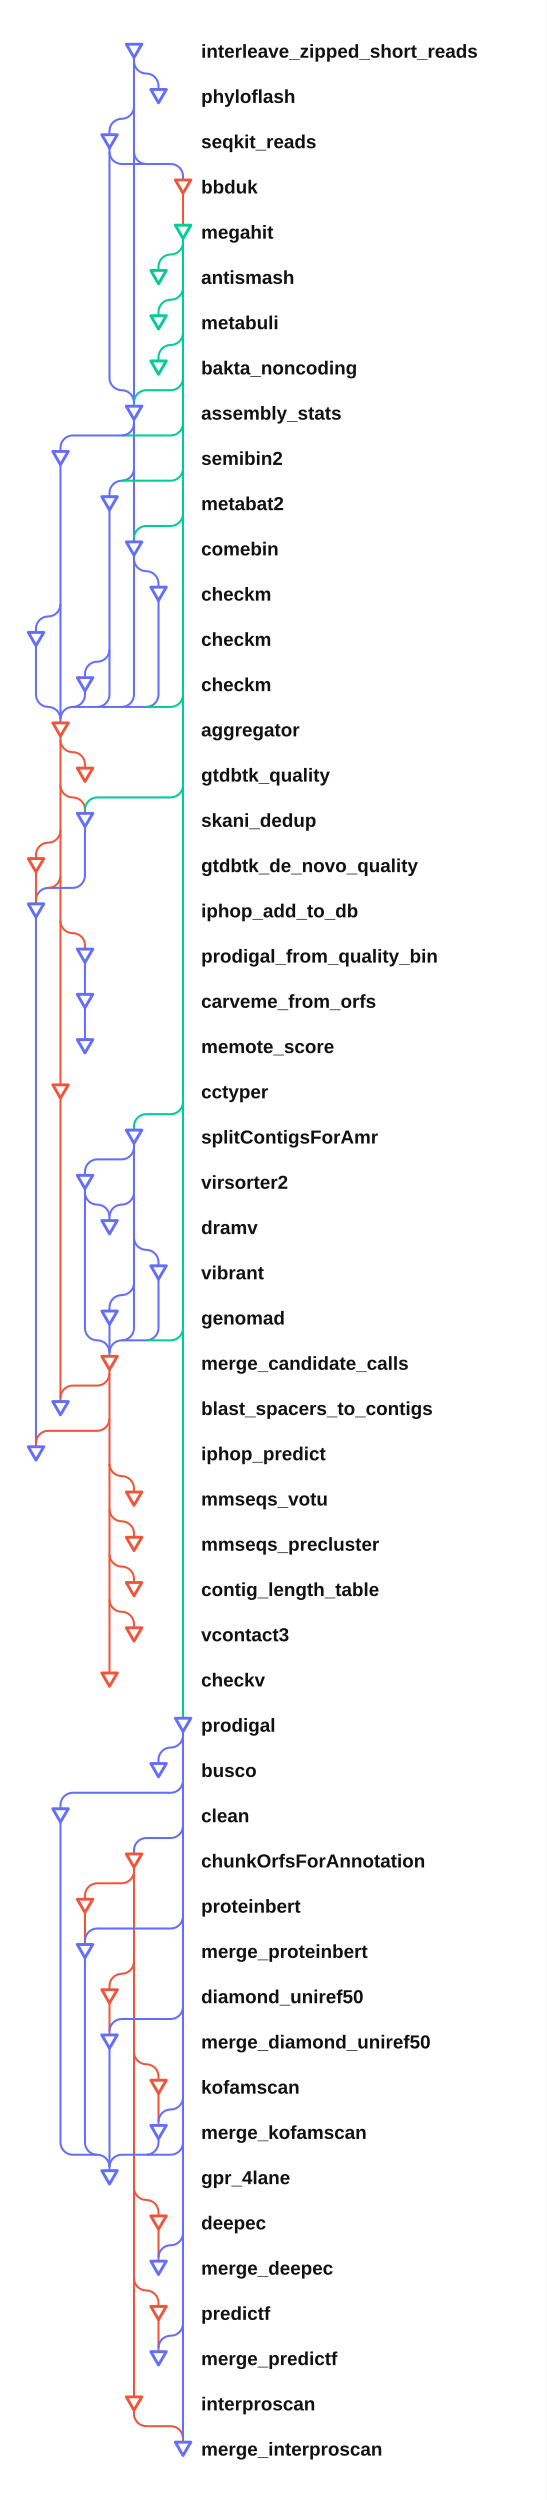
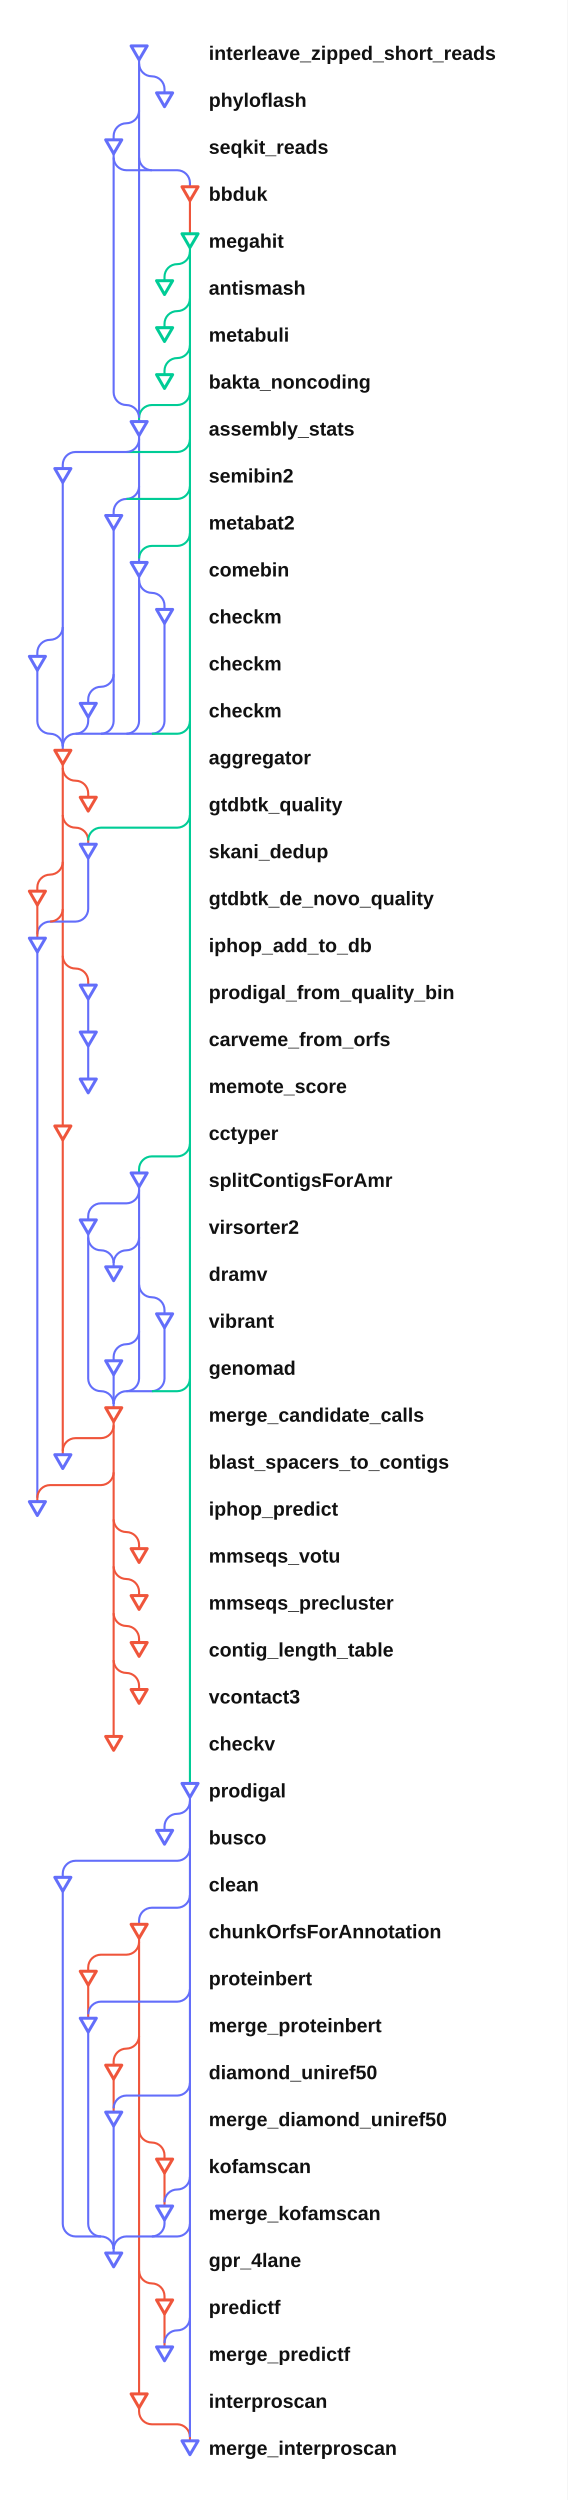
- <svg xmlns="http://www.w3.org/2000/svg" width="377" height="1724" viewBox="0 0 377 1724">
-   <rect width="377" height="1724" fill="#FFFFFF" />
+ <svg xmlns="http://www.w3.org/2000/svg" width="377" height="1661" viewBox="0 0 377 1661">
+   <rect width="377" height="1661" fill="#FFFFFF" />
  <g fill="none" stroke="#666666" stroke-width="1.4" stroke-linejoin="round" stroke-linecap="butt">
    <path d="M 92.4,39.7 L 92.4,42.2 L 92.4,73.5 L 92.4,104.7 L 92.4,277.6" stroke="#636EFA" />
    <path d="M 92.4,280.1 L 92.4,277.6 A 8.5,8.5 0 0 1 100.9,269.1 L 117.8,269.1 A 8.5,8.5 0 0 0 126.2,260.6" stroke="#00CC96" />
    <path d="M 92.4,289.3 L 92.4,291.9 L 92.4,323.1 L 92.4,371.1 L 92.4,373.7" stroke="#636EFA" />
    <path d="M 92.4,382.9 L 92.4,385.4 L 92.4,479.1 A 8.5,8.5 0 0 1 84.0,487.5" stroke="#636EFA" />
    <path d="M 92.4,779.3 L 92.4,776.8 A 8.5,8.5 0 0 1 100.9,768.3 L 117.8,768.3 A 8.5,8.5 0 0 0 126.2,759.9" stroke="#00CC96" />
    <path d="M 92.4,788.5 L 92.4,791.0 L 92.4,822.2 L 92.4,853.5 L 92.4,884.6 L 92.4,915.9 A 8.5,8.5 0 0 1 84.0,924.3" stroke="#636EFA" />
    <path d="M 92.4,1028.9 L 92.4,1026.3 A 8.5,8.5 0 0 0 84.0,1017.9 A 8.5,8.5 0 0 1 75.5,1009.5" stroke="#EF553B" />
    <path d="M 92.4,1060.1 L 92.4,1057.5 A 8.5,8.5 0 0 0 84.0,1049.1 A 8.5,8.5 0 0 1 75.5,1040.7" stroke="#EF553B" />
    <path d="M 92.4,1091.3 L 92.4,1088.8 A 8.5,8.5 0 0 0 84.0,1080.3 A 8.5,8.5 0 0 1 75.5,1071.8" stroke="#EF553B" />
    <path d="M 92.4,1122.5 L 92.4,1120.0 A 8.5,8.5 0 0 0 84.0,1111.5 A 8.5,8.5 0 0 1 75.5,1103.0" stroke="#EF553B" />
    <path d="M 92.4,1278.5 L 92.4,1276.0 A 8.5,8.5 0 0 1 100.9,1267.5 L 117.8,1267.5 A 8.5,8.5 0 0 0 126.2,1259.0" stroke="#636EFA" />
-     <path d="M 92.4,1287.7 L 92.4,1290.2 L 92.4,1352.7 L 92.4,1415.0 L 92.4,1508.7 L 92.4,1571.0 L 92.4,1652.9" stroke="#EF553B" />
-     <path d="M 92.4,1662.1 L 92.4,1664.7 A 8.5,8.5 0 0 0 100.9,1673.1 L 117.8,1673.1 A 8.5,8.5 0 0 1 126.2,1681.5 L 126.2,1684.1" stroke="#EF553B" />
+     <path d="M 92.4,1287.7 L 92.4,1290.2 L 92.4,1352.7 L 92.4,1415.0 L 92.4,1508.7 L 92.4,1590.5" stroke="#EF553B" />
+     <path d="M 92.4,1599.7 L 92.4,1602.2 A 8.5,8.5 0 0 0 100.9,1610.7 L 117.8,1610.7 A 8.5,8.5 0 0 1 126.2,1619.2 L 126.2,1621.7" stroke="#EF553B" />
    <path d="M 109.3,61.7 L 109.3,59.1 A 8.5,8.5 0 0 0 100.9,50.7 A 8.5,8.5 0 0 1 92.4,42.2" stroke="#636EFA" />
    <path d="M 109.3,186.5 L 109.3,183.9 A 8.4,8.4 0 0 1 117.8,175.5 A 8.4,8.4 0 0 0 126.2,167.1" stroke="#00CC96" />
    <path d="M 109.3,217.7 L 109.3,215.2 A 8.4,8.4 0 0 1 117.8,206.7 A 8.4,8.4 0 0 0 126.2,198.2" stroke="#00CC96" />
    <path d="M 109.3,248.9 L 109.3,246.3 A 8.4,8.4 0 0 1 117.8,237.9 A 8.4,8.4 0 0 0 126.2,229.4" stroke="#00CC96" />
    <path d="M 109.3,404.9 L 109.3,402.4 A 8.5,8.5 0 0 0 100.9,393.9 A 8.5,8.5 0 0 1 92.4,385.4" stroke="#636EFA" />
    <path d="M 109.3,414.1 L 109.3,479.1 A 8.5,8.5 0 0 1 100.9,487.5 L 84.0,487.5 L 67.1,487.5 L 50.2,487.5 A 8.4,8.4 0 0 0 41.7,495.9" stroke="#636EFA" />
    <path d="M 109.3,872.9 L 109.3,870.4 A 8.5,8.5 0 0 0 100.9,861.9 A 8.5,8.5 0 0 1 92.4,853.5" stroke="#636EFA" />
    <path d="M 109.3,882.1 L 109.3,915.9 A 8.5,8.5 0 0 1 100.9,924.3 L 84.0,924.3 A 8.5,8.5 0 0 0 75.5,932.8" stroke="#636EFA" />
    <path d="M 109.3,1216.1 L 109.3,1213.5 A 8.4,8.4 0 0 1 117.8,1205.1 A 8.4,8.4 0 0 0 126.2,1196.7" stroke="#636EFA" />
    <path d="M 109.3,1434.5 L 109.3,1432.0 A 8.5,8.5 0 0 0 100.9,1423.5 A 8.5,8.5 0 0 1 92.4,1415.0" stroke="#EF553B" />
    <path d="M 109.3,1443.7 L 109.3,1463.2 L 109.3,1465.7" stroke="#EF553B" />
    <path d="M 109.3,1474.9 L 109.3,1477.5 A 8.5,8.5 0 0 1 100.9,1485.9" stroke="#636EFA" />
    <path d="M 109.3,1528.1 L 109.3,1525.5 A 8.5,8.5 0 0 0 100.9,1517.1 A 8.5,8.5 0 0 1 92.4,1508.7" stroke="#EF553B" />
    <path d="M 109.3,1537.3 L 109.3,1556.8 L 109.3,1559.3" stroke="#EF553B" />
-     <path d="M 109.3,1590.5 L 109.3,1588.0 A 8.5,8.5 0 0 0 100.9,1579.5 A 8.5,8.5 0 0 1 92.4,1571.0" stroke="#EF553B" />
-     <path d="M 109.3,1599.7 L 109.3,1619.2 L 109.3,1621.7" stroke="#EF553B" />
    <path d="M 75.5,92.9 L 75.5,90.3 A 8.5,8.5 0 0 1 84.0,81.9 A 8.5,8.5 0 0 0 92.4,73.5" stroke="#636EFA" />
    <path d="M 75.5,102.1 L 75.5,104.7 L 75.5,260.6 A 8.5,8.5 0 0 0 84.0,269.1 A 8.5,8.5 0 0 1 92.4,277.6" stroke="#636EFA" />
    <path d="M 75.5,342.5 L 75.5,339.9 A 8.5,8.5 0 0 1 84.0,331.5 A 8.5,8.5 0 0 0 92.4,323.1" stroke="#636EFA" />
    <path d="M 75.5,351.7 L 75.5,447.9 L 75.5,479.1 A 8.5,8.5 0 0 1 67.1,487.5" stroke="#636EFA" />
    <path d="M 75.5,841.7 L 75.5,839.1 A 8.5,8.5 0 0 1 84.0,830.7 A 8.5,8.5 0 0 0 92.4,822.2" stroke="#636EFA" />
    <path d="M 75.5,904.1 L 75.5,901.5 A 8.5,8.5 0 0 1 84.0,893.1 A 8.5,8.5 0 0 0 92.4,884.6" stroke="#636EFA" />
    <path d="M 75.5,913.3 L 75.5,932.8 L 75.5,935.3" stroke="#636EFA" />
    <path d="M 75.5,944.5 L 75.5,947.0 L 75.5,978.2 L 75.5,1009.5 L 75.5,1040.7 L 75.5,1071.8 L 75.5,1103.0 L 75.5,1153.7" stroke="#EF553B" />
    <path d="M 75.5,1372.1 L 75.5,1369.5 A 8.5,8.5 0 0 1 84.0,1361.1 A 8.5,8.5 0 0 0 92.4,1352.7" stroke="#EF553B" />
    <path d="M 75.5,1381.3 L 75.5,1400.8 L 75.5,1403.3" stroke="#EF553B" />
    <path d="M 75.5,1412.5 L 75.5,1494.3 L 75.5,1496.9" stroke="#636EFA" />
    <path d="M 126.2,124.1 L 126.2,121.5 A 8.5,8.5 0 0 0 117.8,113.1 L 100.9,113.1 L 84.0,113.1 A 8.5,8.5 0 0 1 75.5,104.7" stroke="#636EFA" />
    <path d="M 126.2,133.3 L 126.2,155.3" stroke="#EF553B" />
    <path d="M 126.2,164.5 L 126.2,167.1 L 126.2,198.2 L 126.2,229.4 L 126.2,260.6 L 126.2,291.9 L 126.2,323.1 L 126.2,354.2 L 126.2,479.1 L 126.2,541.5 L 126.2,759.9 L 126.2,915.9 L 126.2,1184.9" stroke="#00CC96" />
-     <path d="M 126.2,1194.1 L 126.2,1196.7 L 126.2,1227.8 L 126.2,1259.0 L 126.2,1321.5 L 126.2,1383.8 L 126.2,1446.2 L 126.2,1477.5 L 126.2,1539.8 L 126.2,1602.2 L 126.2,1681.5" stroke="#636EFA" />
+     <path d="M 126.2,1194.1 L 126.2,1196.7 L 126.2,1227.8 L 126.2,1259.0 L 126.2,1321.5 L 126.2,1383.8 L 126.2,1446.2 L 126.2,1477.5 L 126.2,1539.8 L 126.2,1619.2" stroke="#636EFA" />
    <path d="M 84.0,300.3 L 117.8,300.3 A 8.5,8.5 0 0 0 126.2,291.9" stroke="#00CC96" />
    <path d="M 41.7,311.3 L 41.7,308.8 A 8.5,8.5 0 0 1 50.2,300.3 L 84.0,300.3 A 8.5,8.5 0 0 0 92.4,291.9" stroke="#636EFA" />
    <path d="M 41.7,320.5 L 41.7,416.6 L 41.7,495.9 L 41.7,498.5" stroke="#636EFA" />
    <path d="M 41.7,507.7 L 41.7,510.2 L 41.7,541.5 L 41.7,572.6 L 41.7,603.9 L 41.7,635.0 L 41.7,748.1" stroke="#EF553B" />
    <path d="M 41.7,757.3 L 41.7,964.0 L 41.7,966.5" stroke="#EF553B" />
    <path d="M 41.7,1247.3 L 41.7,1244.8 A 8.5,8.5 0 0 1 50.2,1236.3 L 117.8,1236.3 A 8.5,8.5 0 0 0 126.2,1227.8" stroke="#636EFA" />
    <path d="M 41.7,1256.5 L 41.7,1477.5 A 8.5,8.5 0 0 0 50.2,1485.9 L 67.1,1485.9 A 8.4,8.4 0 0 1 75.5,1494.3" stroke="#636EFA" />
    <path d="M 84.0,331.5 L 117.8,331.5 A 8.5,8.5 0 0 0 126.2,323.1" stroke="#00CC96" />
    <path d="M 100.9,487.5 L 117.8,487.5 A 8.5,8.5 0 0 0 126.2,479.1" stroke="#00CC96" />
    <path d="M 58.6,467.3 L 58.6,464.8 A 8.4,8.4 0 0 1 67.1,456.3 A 8.4,8.4 0 0 0 75.5,447.9" stroke="#636EFA" />
    <path d="M 58.6,476.5 L 58.6,479.1 A 8.4,8.4 0 0 1 50.2,487.5" stroke="#636EFA" />
    <path d="M 58.6,529.7 L 58.6,527.1 A 8.4,8.4 0 0 0 50.2,518.7 A 8.4,8.4 0 0 1 41.7,510.2" stroke="#EF553B" />
    <path d="M 58.6,560.9 L 58.6,558.4 A 8.4,8.4 0 0 0 50.2,549.9 A 8.4,8.4 0 0 1 41.7,541.5" stroke="#EF553B" />
    <path d="M 58.6,570.1 L 58.6,603.9 A 8.5,8.5 0 0 1 50.2,612.3 L 33.3,612.3 A 8.5,8.5 0 0 0 24.8,620.8" stroke="#636EFA" />
    <path d="M 58.6,654.5 L 58.6,652.0 A 8.4,8.4 0 0 0 50.2,643.5 A 8.4,8.4 0 0 1 41.7,635.0" stroke="#EF553B" />
    <path d="M 58.6,663.7 L 58.6,685.7" stroke="#636EFA" />
    <path d="M 58.6,694.9 L 58.6,716.9" stroke="#636EFA" />
    <path d="M 58.6,810.5 L 58.6,808.0 A 8.5,8.5 0 0 1 67.1,799.5 L 84.0,799.5 A 8.5,8.5 0 0 0 92.4,791.0" stroke="#636EFA" />
    <path d="M 58.6,819.7 L 58.6,822.2 L 58.6,915.9 A 8.4,8.4 0 0 0 67.1,924.3 A 8.4,8.4 0 0 1 75.5,932.8" stroke="#636EFA" />
    <path d="M 58.6,1309.7 L 58.6,1307.2 A 8.5,8.5 0 0 1 67.1,1298.7 L 84.0,1298.7 A 8.5,8.5 0 0 0 92.4,1290.2" stroke="#EF553B" />
    <path d="M 58.6,1318.9 L 58.6,1338.3 L 58.6,1340.9" stroke="#EF553B" />
    <path d="M 58.6,1350.1 L 58.6,1477.5 A 8.4,8.4 0 0 0 67.1,1485.9" stroke="#636EFA" />
    <path d="M 100.9,924.3 L 117.8,924.3 A 8.5,8.5 0 0 0 126.2,915.9" stroke="#00CC96" />
    <path d="M 24.8,436.1 L 24.8,433.6 A 8.5,8.5 0 0 1 33.3,425.1 A 8.5,8.5 0 0 0 41.7,416.6" stroke="#636EFA" />
    <path d="M 24.8,445.3 L 24.8,479.1 A 8.5,8.5 0 0 0 33.3,487.5 A 8.5,8.5 0 0 1 41.7,495.9" stroke="#636EFA" />
    <path d="M 24.8,592.1 L 24.8,589.5 A 8.5,8.5 0 0 1 33.3,581.1 A 8.5,8.5 0 0 0 41.7,572.6" stroke="#EF553B" />
    <path d="M 24.8,601.3 L 24.8,620.8 L 24.8,623.3" stroke="#EF553B" />
    <path d="M 24.8,632.5 L 24.8,995.1" stroke="#636EFA" />
    <path d="M 24.8,997.7 L 24.8,995.1 A 8.5,8.5 0 0 1 33.3,986.7 L 67.1,986.7 A 8.5,8.5 0 0 0 75.5,978.2" stroke="#EF553B" />
    <path d="M 92.4,104.7 A 8.5,8.5 0 0 0 100.9,113.1" stroke="#636EFA" />
    <path d="M 126.2,354.2 A 8.5,8.5 0 0 1 117.8,362.7 L 100.9,362.7 A 8.5,8.5 0 0 0 92.4,371.1" stroke="#00CC96" />
    <path d="M 126.2,541.5 A 8.5,8.5 0 0 1 117.8,549.9 L 67.1,549.9 A 8.5,8.5 0 0 0 58.6,558.4" stroke="#00CC96" />
    <path d="M 41.7,603.9 A 8.5,8.5 0 0 1 33.3,612.3" stroke="#EF553B" />
    <path d="M 58.6,822.2 A 8.4,8.4 0 0 0 67.1,830.7 A 8.4,8.4 0 0 1 75.5,839.1" stroke="#636EFA" />
    <path d="M 75.5,947.0 A 8.5,8.5 0 0 1 67.1,955.5 L 50.2,955.5 A 8.5,8.5 0 0 0 41.7,964.0" stroke="#EF553B" />
    <path d="M 126.2,1321.5 A 8.5,8.5 0 0 1 117.8,1329.9 L 67.1,1329.9 A 8.5,8.5 0 0 0 58.6,1338.3" stroke="#636EFA" />
    <path d="M 126.2,1383.8 A 8.5,8.5 0 0 1 117.8,1392.3 L 84.0,1392.3 A 8.5,8.5 0 0 0 75.5,1400.8" stroke="#636EFA" />
    <path d="M 126.2,1446.2 A 8.4,8.4 0 0 1 117.8,1454.7 A 8.4,8.4 0 0 0 109.3,1463.2" stroke="#636EFA" />
    <path d="M 126.2,1477.5 A 8.5,8.5 0 0 1 117.8,1485.9 L 100.9,1485.9 L 84.0,1485.9 A 8.5,8.5 0 0 0 75.5,1494.3" stroke="#636EFA" />
    <path d="M 126.2,1539.8 A 8.4,8.4 0 0 1 117.8,1548.3 A 8.4,8.4 0 0 0 109.3,1556.8" stroke="#636EFA" />
-     <path d="M 126.2,1602.2 A 8.4,8.4 0 0 1 117.8,1610.7 A 8.4,8.4 0 0 0 109.3,1619.2" stroke="#636EFA" />
  </g>
  <g>
    <polygon points="87.1,30.5 97.8,30.5 92.4,39.7" fill="#FFFFFF" stroke="#636EFA" stroke-width="2.0" stroke-linejoin="round" />
    <text x="138.7" y="39.8" font-family="Arial" font-size="13" fill="#111111" font-weight="600" text-anchor="start">interleave_zipped_short_reads</text>
  </g>
  <g>
    <polygon points="104.0,61.7 114.7,61.7 109.3,70.9" fill="#FFFFFF" stroke="#636EFA" stroke-width="2.0" stroke-linejoin="round" />
    <text x="138.7" y="71.0" font-family="Arial" font-size="13" fill="#111111" font-weight="600" text-anchor="start">phyloflash</text>
  </g>
  <g>
    <polygon points="70.2,92.9 80.9,92.9 75.5,102.1" fill="#FFFFFF" stroke="#636EFA" stroke-width="2.0" stroke-linejoin="round" />
    <text x="138.7" y="102.2" font-family="Arial" font-size="13" fill="#111111" font-weight="600" text-anchor="start">seqkit_reads</text>
  </g>
  <g>
    <polygon points="120.9,124.1 131.6,124.1 126.2,133.3" fill="#FFFFFF" stroke="#EF553B" stroke-width="2.0" stroke-linejoin="round" />
    <text x="138.7" y="133.4" font-family="Arial" font-size="13" fill="#111111" font-weight="600" text-anchor="start">bbduk</text>
  </g>
  <g>
    <polygon points="120.9,155.3 131.6,155.3 126.2,164.5" fill="#FFFFFF" stroke="#00CC96" stroke-width="2.0" stroke-linejoin="round" />
    <text x="138.7" y="164.6" font-family="Arial" font-size="13" fill="#111111" font-weight="600" text-anchor="start">megahit</text>
  </g>
  <g>
    <polygon points="104.0,186.5 114.7,186.5 109.3,195.7" fill="#FFFFFF" stroke="#00CC96" stroke-width="2.0" stroke-linejoin="round" />
    <text x="138.7" y="195.8" font-family="Arial" font-size="13" fill="#111111" font-weight="600" text-anchor="start">antismash</text>
  </g>
  <g>
    <polygon points="104.0,217.7 114.7,217.7 109.3,226.9" fill="#FFFFFF" stroke="#00CC96" stroke-width="2.0" stroke-linejoin="round" />
    <text x="138.7" y="227.0" font-family="Arial" font-size="13" fill="#111111" font-weight="600" text-anchor="start">metabuli</text>
  </g>
  <g>
    <polygon points="104.0,248.9 114.7,248.9 109.3,258.1" fill="#FFFFFF" stroke="#00CC96" stroke-width="2.0" stroke-linejoin="round" />
    <text x="138.7" y="258.2" font-family="Arial" font-size="13" fill="#111111" font-weight="600" text-anchor="start">bakta_noncoding</text>
  </g>
  <g>
    <polygon points="87.1,280.1 97.8,280.1 92.4,289.3" fill="#FFFFFF" stroke="#636EFA" stroke-width="2.0" stroke-linejoin="round" />
    <text x="138.7" y="289.4" font-family="Arial" font-size="13" fill="#111111" font-weight="600" text-anchor="start">assembly_stats</text>
  </g>
  <g>
    <polygon points="36.4,311.3 47.1,311.3 41.7,320.5" fill="#FFFFFF" stroke="#636EFA" stroke-width="2.0" stroke-linejoin="round" />
    <text x="138.7" y="320.6" font-family="Arial" font-size="13" fill="#111111" font-weight="600" text-anchor="start">semibin2</text>
  </g>
  <g>
    <polygon points="70.2,342.5 80.9,342.5 75.5,351.7" fill="#FFFFFF" stroke="#636EFA" stroke-width="2.0" stroke-linejoin="round" />
    <text x="138.7" y="351.8" font-family="Arial" font-size="13" fill="#111111" font-weight="600" text-anchor="start">metabat2</text>
  </g>
  <g>
    <polygon points="87.1,373.7 97.8,373.7 92.4,382.9" fill="#FFFFFF" stroke="#636EFA" stroke-width="2.0" stroke-linejoin="round" />
    <text x="138.7" y="383.0" font-family="Arial" font-size="13" fill="#111111" font-weight="600" text-anchor="start">comebin</text>
  </g>
  <g>
    <polygon points="104.0,404.9 114.7,404.9 109.3,414.1" fill="#FFFFFF" stroke="#636EFA" stroke-width="2.0" stroke-linejoin="round" />
    <text x="138.7" y="414.2" font-family="Arial" font-size="13" fill="#111111" font-weight="600" text-anchor="start">checkm</text>
  </g>
  <g>
    <polygon points="19.5,436.1 30.2,436.1 24.8,445.3" fill="#FFFFFF" stroke="#636EFA" stroke-width="2.0" stroke-linejoin="round" />
    <text x="138.7" y="445.4" font-family="Arial" font-size="13" fill="#111111" font-weight="600" text-anchor="start">checkm</text>
  </g>
  <g>
    <polygon points="53.3,467.3 64.0,467.3 58.6,476.5" fill="#FFFFFF" stroke="#636EFA" stroke-width="2.0" stroke-linejoin="round" />
    <text x="138.7" y="476.6" font-family="Arial" font-size="13" fill="#111111" font-weight="600" text-anchor="start">checkm</text>
  </g>
  <g>
    <polygon points="36.4,498.5 47.1,498.5 41.7,507.7" fill="#FFFFFF" stroke="#EF553B" stroke-width="2.0" stroke-linejoin="round" />
    <text x="138.7" y="507.8" font-family="Arial" font-size="13" fill="#111111" font-weight="600" text-anchor="start">aggregator</text>
  </g>
  <g>
    <polygon points="53.3,529.7 64.0,529.7 58.6,538.9" fill="#FFFFFF" stroke="#EF553B" stroke-width="2.0" stroke-linejoin="round" />
    <text x="138.7" y="539.0" font-family="Arial" font-size="13" fill="#111111" font-weight="600" text-anchor="start">gtdbtk_quality</text>
  </g>
  <g>
    <polygon points="53.3,560.9 64.0,560.9 58.6,570.1" fill="#FFFFFF" stroke="#636EFA" stroke-width="2.0" stroke-linejoin="round" />
    <text x="138.7" y="570.2" font-family="Arial" font-size="13" fill="#111111" font-weight="600" text-anchor="start">skani_dedup</text>
  </g>
  <g>
    <polygon points="19.5,592.1 30.2,592.1 24.8,601.3" fill="#FFFFFF" stroke="#EF553B" stroke-width="2.0" stroke-linejoin="round" />
    <text x="138.7" y="601.4" font-family="Arial" font-size="13" fill="#111111" font-weight="600" text-anchor="start">gtdbtk_de_novo_quality</text>
  </g>
  <g>
    <polygon points="19.5,623.3 30.2,623.3 24.8,632.5" fill="#FFFFFF" stroke="#636EFA" stroke-width="2.0" stroke-linejoin="round" />
    <text x="138.7" y="632.6" font-family="Arial" font-size="13" fill="#111111" font-weight="600" text-anchor="start">iphop_add_to_db</text>
  </g>
  <g>
    <polygon points="53.3,654.5 64.0,654.5 58.6,663.7" fill="#FFFFFF" stroke="#636EFA" stroke-width="2.0" stroke-linejoin="round" />
    <text x="138.7" y="663.8" font-family="Arial" font-size="13" fill="#111111" font-weight="600" text-anchor="start">prodigal_from_quality_bin</text>
  </g>
  <g>
    <polygon points="53.3,685.7 64.0,685.7 58.6,694.9" fill="#FFFFFF" stroke="#636EFA" stroke-width="2.0" stroke-linejoin="round" />
    <text x="138.7" y="695.0" font-family="Arial" font-size="13" fill="#111111" font-weight="600" text-anchor="start">carveme_from_orfs</text>
  </g>
  <g>
    <polygon points="53.3,716.9 64.0,716.9 58.6,726.1" fill="#FFFFFF" stroke="#636EFA" stroke-width="2.0" stroke-linejoin="round" />
    <text x="138.7" y="726.2" font-family="Arial" font-size="13" fill="#111111" font-weight="600" text-anchor="start">memote_score</text>
  </g>
  <g>
    <polygon points="36.4,748.1 47.1,748.1 41.7,757.3" fill="#FFFFFF" stroke="#EF553B" stroke-width="2.0" stroke-linejoin="round" />
    <text x="138.7" y="757.4" font-family="Arial" font-size="13" fill="#111111" font-weight="600" text-anchor="start">cctyper</text>
  </g>
  <g>
    <polygon points="87.1,779.3 97.8,779.3 92.4,788.5" fill="#FFFFFF" stroke="#636EFA" stroke-width="2.0" stroke-linejoin="round" />
    <text x="138.7" y="788.6" font-family="Arial" font-size="13" fill="#111111" font-weight="600" text-anchor="start">splitContigsForAmr</text>
  </g>
  <g>
    <polygon points="53.3,810.5 64.0,810.5 58.6,819.7" fill="#FFFFFF" stroke="#636EFA" stroke-width="2.0" stroke-linejoin="round" />
    <text x="138.7" y="819.8" font-family="Arial" font-size="13" fill="#111111" font-weight="600" text-anchor="start">virsorter2</text>
  </g>
  <g>
    <polygon points="70.2,841.7 80.9,841.7 75.5,850.9" fill="#FFFFFF" stroke="#636EFA" stroke-width="2.0" stroke-linejoin="round" />
    <text x="138.7" y="851.0" font-family="Arial" font-size="13" fill="#111111" font-weight="600" text-anchor="start">dramv</text>
  </g>
  <g>
    <polygon points="104.0,872.9 114.7,872.9 109.3,882.1" fill="#FFFFFF" stroke="#636EFA" stroke-width="2.0" stroke-linejoin="round" />
    <text x="138.7" y="882.2" font-family="Arial" font-size="13" fill="#111111" font-weight="600" text-anchor="start">vibrant</text>
  </g>
  <g>
    <polygon points="70.2,904.1 80.9,904.1 75.5,913.3" fill="#FFFFFF" stroke="#636EFA" stroke-width="2.0" stroke-linejoin="round" />
    <text x="138.7" y="913.4" font-family="Arial" font-size="13" fill="#111111" font-weight="600" text-anchor="start">genomad</text>
  </g>
  <g>
    <polygon points="70.2,935.3 80.9,935.3 75.5,944.5" fill="#FFFFFF" stroke="#EF553B" stroke-width="2.0" stroke-linejoin="round" />
    <text x="138.7" y="944.6" font-family="Arial" font-size="13" fill="#111111" font-weight="600" text-anchor="start">merge_candidate_calls</text>
  </g>
  <g>
    <polygon points="36.4,966.5 47.1,966.5 41.7,975.7" fill="#FFFFFF" stroke="#636EFA" stroke-width="2.0" stroke-linejoin="round" />
    <text x="138.7" y="975.8" font-family="Arial" font-size="13" fill="#111111" font-weight="600" text-anchor="start">blast_spacers_to_contigs</text>
  </g>
  <g>
    <polygon points="19.5,997.7 30.2,997.7 24.8,1006.9" fill="#FFFFFF" stroke="#636EFA" stroke-width="2.0" stroke-linejoin="round" />
    <text x="138.7" y="1007.0" font-family="Arial" font-size="13" fill="#111111" font-weight="600" text-anchor="start">iphop_predict</text>
  </g>
  <g>
    <polygon points="87.1,1028.9 97.8,1028.9 92.4,1038.1" fill="#FFFFFF" stroke="#EF553B" stroke-width="2.0" stroke-linejoin="round" />
    <text x="138.7" y="1038.2" font-family="Arial" font-size="13" fill="#111111" font-weight="600" text-anchor="start">mmseqs_votu</text>
  </g>
  <g>
    <polygon points="87.1,1060.1 97.8,1060.1 92.4,1069.3" fill="#FFFFFF" stroke="#EF553B" stroke-width="2.0" stroke-linejoin="round" />
    <text x="138.7" y="1069.4" font-family="Arial" font-size="13" fill="#111111" font-weight="600" text-anchor="start">mmseqs_precluster</text>
  </g>
  <g>
    <polygon points="87.1,1091.3 97.8,1091.3 92.4,1100.5" fill="#FFFFFF" stroke="#EF553B" stroke-width="2.0" stroke-linejoin="round" />
    <text x="138.7" y="1100.6" font-family="Arial" font-size="13" fill="#111111" font-weight="600" text-anchor="start">contig_length_table</text>
  </g>
  <g>
    <polygon points="87.1,1122.5 97.8,1122.5 92.4,1131.7" fill="#FFFFFF" stroke="#EF553B" stroke-width="2.0" stroke-linejoin="round" />
    <text x="138.7" y="1131.8" font-family="Arial" font-size="13" fill="#111111" font-weight="600" text-anchor="start">vcontact3</text>
  </g>
  <g>
    <polygon points="70.2,1153.7 80.9,1153.7 75.5,1162.9" fill="#FFFFFF" stroke="#EF553B" stroke-width="2.0" stroke-linejoin="round" />
    <text x="138.7" y="1163.0" font-family="Arial" font-size="13" fill="#111111" font-weight="600" text-anchor="start">checkv</text>
  </g>
  <g>
    <polygon points="120.9,1184.9 131.6,1184.9 126.2,1194.1" fill="#FFFFFF" stroke="#636EFA" stroke-width="2.0" stroke-linejoin="round" />
    <text x="138.7" y="1194.2" font-family="Arial" font-size="13" fill="#111111" font-weight="600" text-anchor="start">prodigal</text>
  </g>
  <g>
    <polygon points="104.0,1216.1 114.7,1216.1 109.3,1225.3" fill="#FFFFFF" stroke="#636EFA" stroke-width="2.0" stroke-linejoin="round" />
    <text x="138.7" y="1225.4" font-family="Arial" font-size="13" fill="#111111" font-weight="600" text-anchor="start">busco</text>
  </g>
  <g>
    <polygon points="36.4,1247.3 47.1,1247.3 41.7,1256.5" fill="#FFFFFF" stroke="#636EFA" stroke-width="2.0" stroke-linejoin="round" />
    <text x="138.7" y="1256.6" font-family="Arial" font-size="13" fill="#111111" font-weight="600" text-anchor="start">clean</text>
  </g>
  <g>
    <polygon points="87.1,1278.5 97.8,1278.5 92.4,1287.7" fill="#FFFFFF" stroke="#EF553B" stroke-width="2.0" stroke-linejoin="round" />
    <text x="138.7" y="1287.8" font-family="Arial" font-size="13" fill="#111111" font-weight="600" text-anchor="start">chunkOrfsForAnnotation</text>
  </g>
  <g>
    <polygon points="53.3,1309.7 64.0,1309.7 58.6,1318.9" fill="#FFFFFF" stroke="#EF553B" stroke-width="2.0" stroke-linejoin="round" />
    <text x="138.7" y="1319.0" font-family="Arial" font-size="13" fill="#111111" font-weight="600" text-anchor="start">proteinbert</text>
  </g>
  <g>
    <polygon points="53.3,1340.9 64.0,1340.9 58.6,1350.1" fill="#FFFFFF" stroke="#636EFA" stroke-width="2.0" stroke-linejoin="round" />
    <text x="138.7" y="1350.2" font-family="Arial" font-size="13" fill="#111111" font-weight="600" text-anchor="start">merge_proteinbert</text>
  </g>
  <g>
    <polygon points="70.2,1372.1 80.9,1372.1 75.5,1381.3" fill="#FFFFFF" stroke="#EF553B" stroke-width="2.0" stroke-linejoin="round" />
    <text x="138.7" y="1381.4" font-family="Arial" font-size="13" fill="#111111" font-weight="600" text-anchor="start">diamond_uniref50</text>
  </g>
  <g>
    <polygon points="70.2,1403.3 80.9,1403.3 75.5,1412.5" fill="#FFFFFF" stroke="#636EFA" stroke-width="2.0" stroke-linejoin="round" />
    <text x="138.7" y="1412.6" font-family="Arial" font-size="13" fill="#111111" font-weight="600" text-anchor="start">merge_diamond_uniref50</text>
  </g>
  <g>
    <polygon points="104.0,1434.5 114.7,1434.5 109.3,1443.7" fill="#FFFFFF" stroke="#EF553B" stroke-width="2.0" stroke-linejoin="round" />
    <text x="138.7" y="1443.8" font-family="Arial" font-size="13" fill="#111111" font-weight="600" text-anchor="start">kofamscan</text>
  </g>
  <g>
    <polygon points="104.0,1465.7 114.7,1465.7 109.3,1474.9" fill="#FFFFFF" stroke="#636EFA" stroke-width="2.0" stroke-linejoin="round" />
    <text x="138.7" y="1475.0" font-family="Arial" font-size="13" fill="#111111" font-weight="600" text-anchor="start">merge_kofamscan</text>
  </g>
  <g>
    <polygon points="70.2,1496.9 80.9,1496.9 75.5,1506.1" fill="#FFFFFF" stroke="#636EFA" stroke-width="2.0" stroke-linejoin="round" />
    <text x="138.7" y="1506.2" font-family="Arial" font-size="13" fill="#111111" font-weight="600" text-anchor="start">gpr_4lane</text>
  </g>
  <g>
    <polygon points="104.0,1528.1 114.7,1528.1 109.3,1537.3" fill="#FFFFFF" stroke="#EF553B" stroke-width="2.0" stroke-linejoin="round" />
-     <text x="138.7" y="1537.4" font-family="Arial" font-size="13" fill="#111111" font-weight="600" text-anchor="start">deepec</text>
+     <text x="138.7" y="1537.4" font-family="Arial" font-size="13" fill="#111111" font-weight="600" text-anchor="start">predictf</text>
  </g>
  <g>
    <polygon points="104.0,1559.3 114.7,1559.3 109.3,1568.5" fill="#FFFFFF" stroke="#636EFA" stroke-width="2.0" stroke-linejoin="round" />
-     <text x="138.7" y="1568.6" font-family="Arial" font-size="13" fill="#111111" font-weight="600" text-anchor="start">merge_deepec</text>
-   </g>
-   <g>
-     <polygon points="104.0,1590.5 114.7,1590.5 109.3,1599.7" fill="#FFFFFF" stroke="#EF553B" stroke-width="2.0" stroke-linejoin="round" />
-     <text x="138.7" y="1599.8" font-family="Arial" font-size="13" fill="#111111" font-weight="600" text-anchor="start">predictf</text>
-   </g>
-   <g>
-     <polygon points="104.0,1621.7 114.7,1621.7 109.3,1630.9" fill="#FFFFFF" stroke="#636EFA" stroke-width="2.0" stroke-linejoin="round" />
-     <text x="138.7" y="1631.0" font-family="Arial" font-size="13" fill="#111111" font-weight="600" text-anchor="start">merge_predictf</text>
-   </g>
-   <g>
-     <polygon points="87.1,1652.9 97.8,1652.9 92.4,1662.1" fill="#FFFFFF" stroke="#EF553B" stroke-width="2.0" stroke-linejoin="round" />
-     <text x="138.7" y="1662.2" font-family="Arial" font-size="13" fill="#111111" font-weight="600" text-anchor="start">interproscan</text>
-   </g>
-   <g>
-     <polygon points="120.9,1684.1 131.6,1684.1 126.2,1693.3" fill="#FFFFFF" stroke="#636EFA" stroke-width="2.0" stroke-linejoin="round" />
-     <text x="138.7" y="1693.4" font-family="Arial" font-size="13" fill="#111111" font-weight="600" text-anchor="start">merge_interproscan</text>
+     <text x="138.7" y="1568.6" font-family="Arial" font-size="13" fill="#111111" font-weight="600" text-anchor="start">merge_predictf</text>
+   </g>
+   <g>
+     <polygon points="87.1,1590.5 97.8,1590.5 92.4,1599.7" fill="#FFFFFF" stroke="#EF553B" stroke-width="2.0" stroke-linejoin="round" />
+     <text x="138.7" y="1599.8" font-family="Arial" font-size="13" fill="#111111" font-weight="600" text-anchor="start">interproscan</text>
+   </g>
+   <g>
+     <polygon points="120.9,1621.7 131.6,1621.7 126.2,1630.9" fill="#FFFFFF" stroke="#636EFA" stroke-width="2.0" stroke-linejoin="round" />
+     <text x="138.7" y="1631.0" font-family="Arial" font-size="13" fill="#111111" font-weight="600" text-anchor="start">merge_interproscan</text>
  </g>
</svg>
